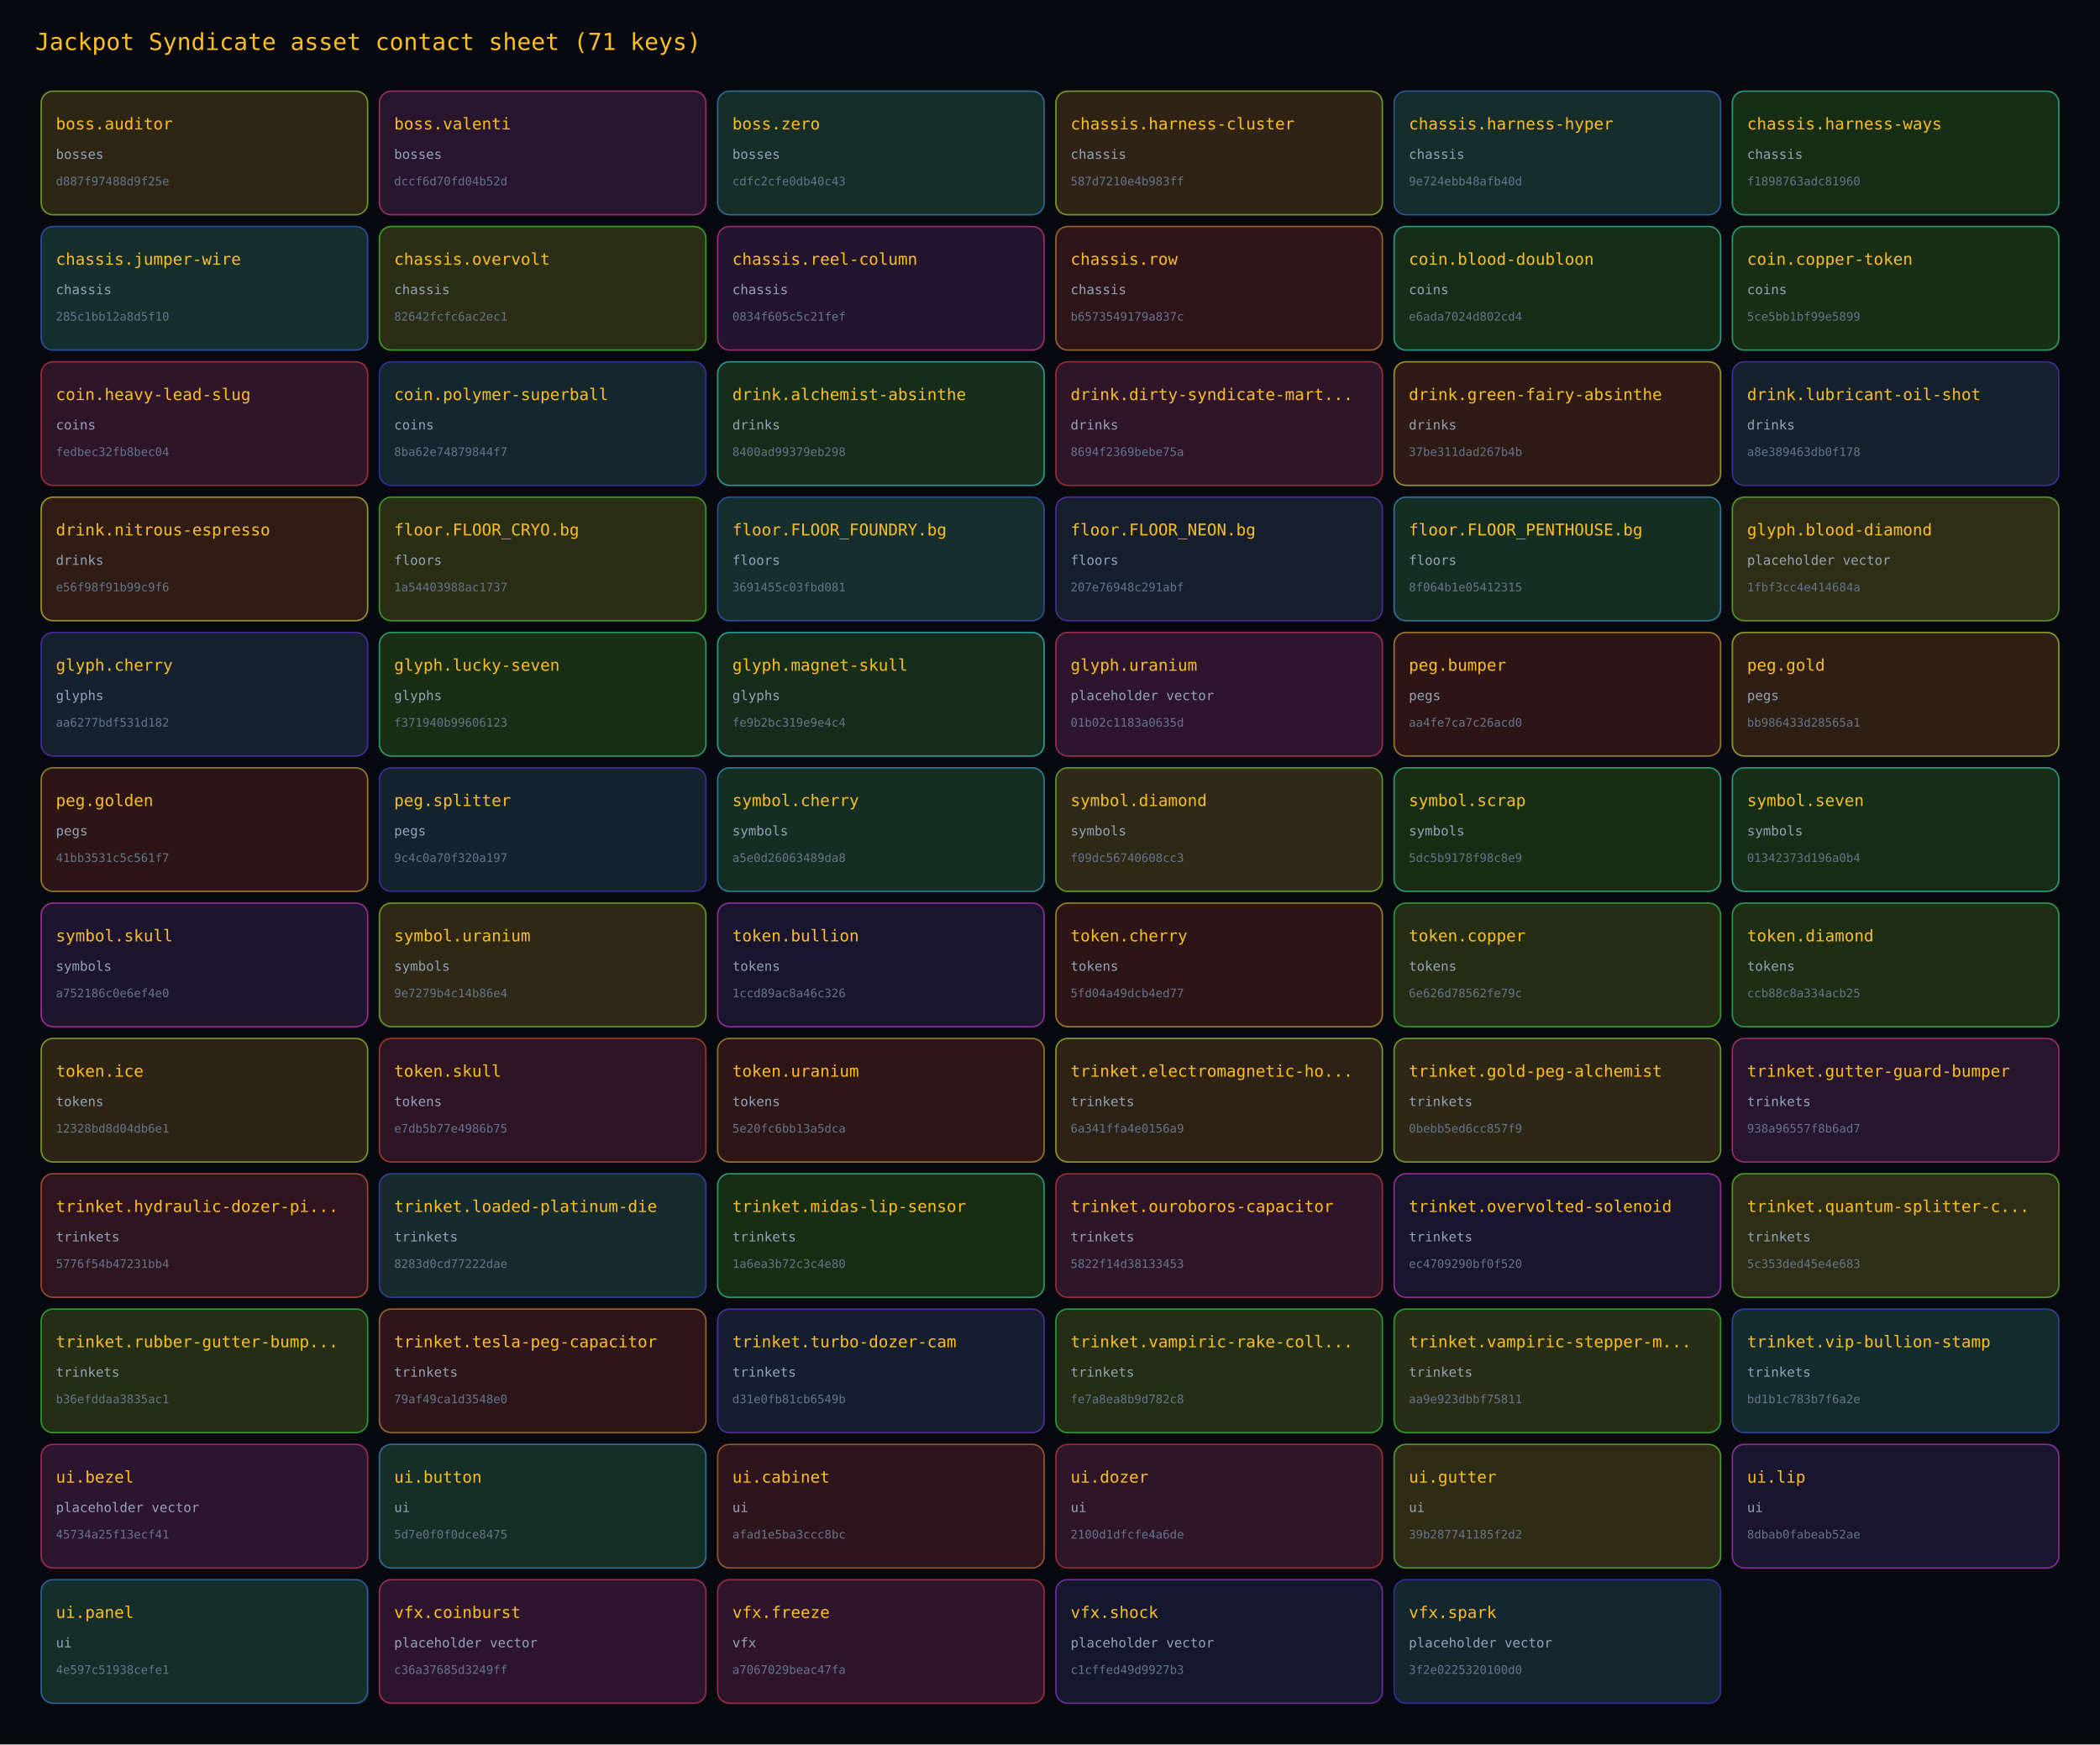
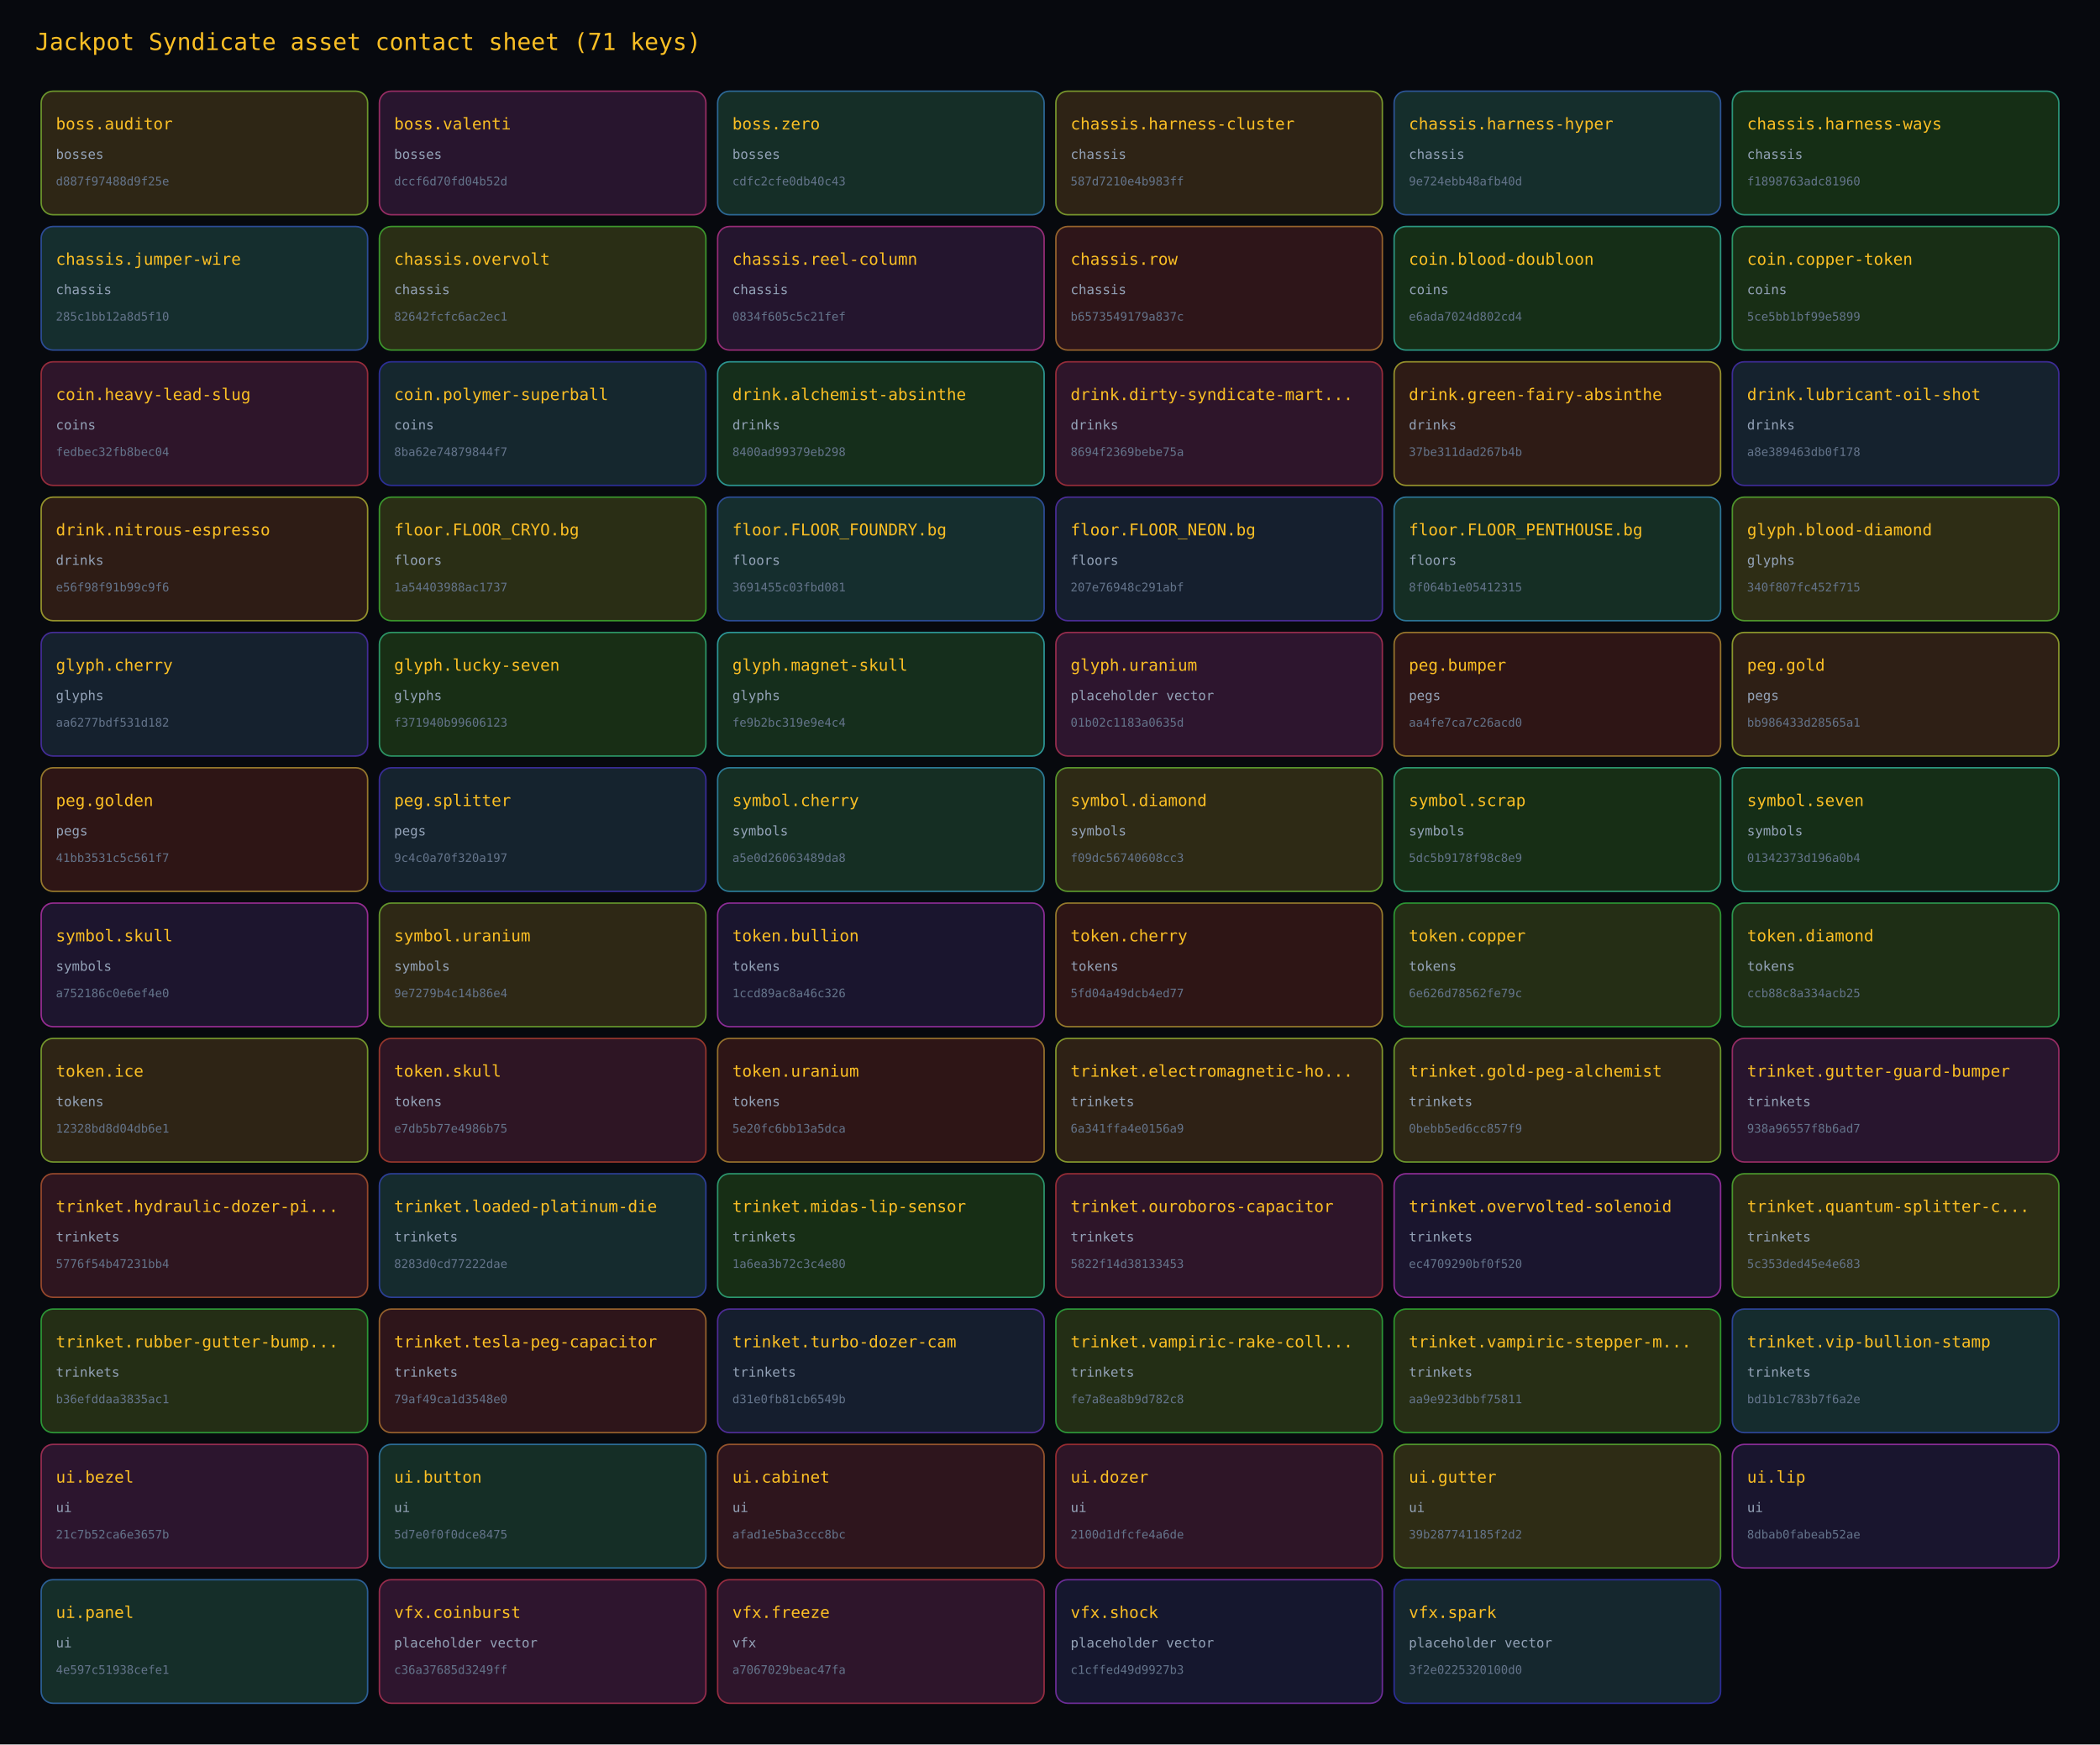
<svg xmlns="http://www.w3.org/2000/svg" width="1428" height="1186" viewBox="0 0 1428 1186">
  <rect width="1428" height="1186" fill="#07090e" />
  <text x="24" y="34" font-family="monospace" font-size="16" fill="#fbbf24">Jackpot Syndicate asset contact sheet (71 keys)</text>
  <rect x="28" y="62" width="222" height="84" rx="8" fill="hsl(42 38% 13%)" stroke="hsl(84 55% 38%)" />
  <text x="38" y="88" font-family="monospace" font-size="11" fill="#fbbf24">boss.auditor</text>
  <text x="38" y="108" font-family="monospace" font-size="9" fill="#94a3b8">bosses</text>
  <text x="38" y="126" font-family="monospace" font-size="8" fill="#64748b">d887f97488d9f25e</text>
  <rect x="258" y="62" width="222" height="84" rx="8" fill="hsl(287 38% 13%)" stroke="hsl(329 55% 38%)" />
  <text x="268" y="88" font-family="monospace" font-size="11" fill="#fbbf24">boss.valenti</text>
  <text x="268" y="108" font-family="monospace" font-size="9" fill="#94a3b8">bosses</text>
  <text x="268" y="126" font-family="monospace" font-size="8" fill="#64748b">dccf6d70fd04b52d</text>
  <rect x="488" y="62" width="222" height="84" rx="8" fill="hsl(164 38% 13%)" stroke="hsl(206 55% 38%)" />
  <text x="498" y="88" font-family="monospace" font-size="11" fill="#fbbf24">boss.zero</text>
  <text x="498" y="108" font-family="monospace" font-size="9" fill="#94a3b8">bosses</text>
  <text x="498" y="126" font-family="monospace" font-size="8" fill="#64748b">cdfc2cfe0db40c43</text>
  <rect x="718" y="62" width="222" height="84" rx="8" fill="hsl(35 38% 13%)" stroke="hsl(77 55% 38%)" />
  <text x="728" y="88" font-family="monospace" font-size="11" fill="#fbbf24">chassis.harness-cluster</text>
  <text x="728" y="108" font-family="monospace" font-size="9" fill="#94a3b8">chassis</text>
  <text x="728" y="126" font-family="monospace" font-size="8" fill="#64748b">587d7210e4b983ff</text>
  <rect x="948" y="62" width="222" height="84" rx="8" fill="hsl(175 38% 13%)" stroke="hsl(217 55% 38%)" />
  <text x="958" y="88" font-family="monospace" font-size="11" fill="#fbbf24">chassis.harness-hyper</text>
  <text x="958" y="108" font-family="monospace" font-size="9" fill="#94a3b8">chassis</text>
  <text x="958" y="126" font-family="monospace" font-size="8" fill="#64748b">9e724ebb48afb40d</text>
  <rect x="1178" y="62" width="222" height="84" rx="8" fill="hsl(122 38% 13%)" stroke="hsl(164 55% 38%)" />
  <text x="1188" y="88" font-family="monospace" font-size="11" fill="#fbbf24">chassis.harness-ways</text>
  <text x="1188" y="108" font-family="monospace" font-size="9" fill="#94a3b8">chassis</text>
  <text x="1188" y="126" font-family="monospace" font-size="8" fill="#64748b">f1898763adc81960</text>
  <rect x="28" y="154" width="222" height="84" rx="8" fill="hsl(180 38% 13%)" stroke="hsl(222 55% 38%)" />
  <text x="38" y="180" font-family="monospace" font-size="11" fill="#fbbf24">chassis.jumper-wire</text>
  <text x="38" y="200" font-family="monospace" font-size="9" fill="#94a3b8">chassis</text>
  <text x="38" y="218" font-family="monospace" font-size="8" fill="#64748b">285c1bb12a8d5f10</text>
  <rect x="258" y="154" width="222" height="84" rx="8" fill="hsl(68 38% 13%)" stroke="hsl(110 55% 38%)" />
  <text x="268" y="180" font-family="monospace" font-size="11" fill="#fbbf24">chassis.overvolt</text>
  <text x="268" y="200" font-family="monospace" font-size="9" fill="#94a3b8">chassis</text>
  <text x="268" y="218" font-family="monospace" font-size="8" fill="#64748b">82642fcfc6ac2ec1</text>
  <rect x="488" y="154" width="222" height="84" rx="8" fill="hsl(276 38% 13%)" stroke="hsl(318 55% 38%)" />
  <text x="498" y="180" font-family="monospace" font-size="11" fill="#fbbf24">chassis.reel-column</text>
  <text x="498" y="200" font-family="monospace" font-size="9" fill="#94a3b8">chassis</text>
  <text x="498" y="218" font-family="monospace" font-size="8" fill="#64748b">0834f605c5c21fef</text>
  <rect x="718" y="154" width="222" height="84" rx="8" fill="hsl(349 38% 13%)" stroke="hsl(31 55% 38%)" />
  <text x="728" y="180" font-family="monospace" font-size="11" fill="#fbbf24">chassis.row</text>
  <text x="728" y="200" font-family="monospace" font-size="9" fill="#94a3b8">chassis</text>
  <text x="728" y="218" font-family="monospace" font-size="8" fill="#64748b">b6573549179a837c</text>
  <rect x="948" y="154" width="222" height="84" rx="8" fill="hsl(126 38% 13%)" stroke="hsl(168 55% 38%)" />
  <text x="958" y="180" font-family="monospace" font-size="11" fill="#fbbf24">coin.blood-doubloon</text>
  <text x="958" y="200" font-family="monospace" font-size="9" fill="#94a3b8">coins</text>
  <text x="958" y="218" font-family="monospace" font-size="8" fill="#64748b">e6ada7024d802cd4</text>
  <rect x="1178" y="154" width="222" height="84" rx="8" fill="hsl(112 38% 13%)" stroke="hsl(154 55% 38%)" />
  <text x="1188" y="180" font-family="monospace" font-size="11" fill="#fbbf24">coin.copper-token</text>
  <text x="1188" y="200" font-family="monospace" font-size="9" fill="#94a3b8">coins</text>
  <text x="1188" y="218" font-family="monospace" font-size="8" fill="#64748b">5ce5bb1bf99e5899</text>
  <rect x="28" y="246" width="222" height="84" rx="8" fill="hsl(309 38% 13%)" stroke="hsl(351 55% 38%)" />
  <text x="38" y="272" font-family="monospace" font-size="11" fill="#fbbf24">coin.heavy-lead-slug</text>
  <text x="38" y="292" font-family="monospace" font-size="9" fill="#94a3b8">coins</text>
  <text x="38" y="310" font-family="monospace" font-size="8" fill="#64748b">fedbec32fb8bec04</text>
  <rect x="258" y="246" width="222" height="84" rx="8" fill="hsl(196 38% 13%)" stroke="hsl(238 55% 38%)" />
  <text x="268" y="272" font-family="monospace" font-size="11" fill="#fbbf24">coin.polymer-superball</text>
  <text x="268" y="292" font-family="monospace" font-size="9" fill="#94a3b8">coins</text>
  <text x="268" y="310" font-family="monospace" font-size="8" fill="#64748b">8ba62e74879844f7</text>
  <rect x="488" y="246" width="222" height="84" rx="8" fill="hsl(135 38% 13%)" stroke="hsl(177 55% 38%)" />
  <text x="498" y="272" font-family="monospace" font-size="11" fill="#fbbf24">drink.alchemist-absinthe</text>
  <text x="498" y="292" font-family="monospace" font-size="9" fill="#94a3b8">drinks</text>
  <text x="498" y="310" font-family="monospace" font-size="8" fill="#64748b">8400ad99379eb298</text>
  <rect x="718" y="246" width="222" height="84" rx="8" fill="hsl(310 38% 13%)" stroke="hsl(352 55% 38%)" />
  <text x="728" y="272" font-family="monospace" font-size="11" fill="#fbbf24">drink.dirty-syndicate-mart...</text>
  <text x="728" y="292" font-family="monospace" font-size="9" fill="#94a3b8">drinks</text>
  <text x="728" y="310" font-family="monospace" font-size="8" fill="#64748b">8694f2369bebe75a</text>
  <rect x="948" y="246" width="222" height="84" rx="8" fill="hsl(15 38% 13%)" stroke="hsl(57 55% 38%)" />
  <text x="958" y="272" font-family="monospace" font-size="11" fill="#fbbf24">drink.green-fairy-absinthe</text>
  <text x="958" y="292" font-family="monospace" font-size="9" fill="#94a3b8">drinks</text>
  <text x="958" y="310" font-family="monospace" font-size="8" fill="#64748b">37be311dad267b4b</text>
  <rect x="1178" y="246" width="222" height="84" rx="8" fill="hsl(208 38% 13%)" stroke="hsl(250 55% 38%)" />
  <text x="1188" y="272" font-family="monospace" font-size="11" fill="#fbbf24">drink.lubricant-oil-shot</text>
  <text x="1188" y="292" font-family="monospace" font-size="9" fill="#94a3b8">drinks</text>
  <text x="1188" y="310" font-family="monospace" font-size="8" fill="#64748b">a8e389463db0f178</text>
  <rect x="28" y="338" width="222" height="84" rx="8" fill="hsl(17 38% 13%)" stroke="hsl(59 55% 38%)" />
  <text x="38" y="364" font-family="monospace" font-size="11" fill="#fbbf24">drink.nitrous-espresso</text>
  <text x="38" y="384" font-family="monospace" font-size="9" fill="#94a3b8">drinks</text>
  <text x="38" y="402" font-family="monospace" font-size="8" fill="#64748b">e56f98f91b99c9f6</text>
  <rect x="258" y="338" width="222" height="84" rx="8" fill="hsl(70 38% 13%)" stroke="hsl(112 55% 38%)" />
  <text x="268" y="364" font-family="monospace" font-size="11" fill="#fbbf24">floor.FLOOR_CRYO.bg</text>
  <text x="268" y="384" font-family="monospace" font-size="9" fill="#94a3b8">floors</text>
  <text x="268" y="402" font-family="monospace" font-size="8" fill="#64748b">1a54403988ac1737</text>
  <rect x="488" y="338" width="222" height="84" rx="8" fill="hsl(180 38% 13%)" stroke="hsl(222 55% 38%)" />
  <text x="498" y="364" font-family="monospace" font-size="11" fill="#fbbf24">floor.FLOOR_FOUNDRY.bg</text>
  <text x="498" y="384" font-family="monospace" font-size="9" fill="#94a3b8">floors</text>
  <text x="498" y="402" font-family="monospace" font-size="8" fill="#64748b">3691455c03fbd081</text>
  <rect x="718" y="338" width="222" height="84" rx="8" fill="hsl(215 38% 13%)" stroke="hsl(257 55% 38%)" />
  <text x="728" y="364" font-family="monospace" font-size="11" fill="#fbbf24">floor.FLOOR_NEON.bg</text>
  <text x="728" y="384" font-family="monospace" font-size="9" fill="#94a3b8">floors</text>
  <text x="728" y="402" font-family="monospace" font-size="8" fill="#64748b">207e76948c291abf</text>
  <rect x="948" y="338" width="222" height="84" rx="8" fill="hsl(157 38% 13%)" stroke="hsl(199 55% 38%)" />
  <text x="958" y="364" font-family="monospace" font-size="11" fill="#fbbf24">floor.FLOOR_PENTHOUSE.bg</text>
  <text x="958" y="384" font-family="monospace" font-size="9" fill="#94a3b8">floors</text>
  <text x="958" y="402" font-family="monospace" font-size="8" fill="#64748b">8f064b1e05412315</text>
  <rect x="1178" y="338" width="222" height="84" rx="8" fill="hsl(58 38% 13%)" stroke="hsl(100 55% 38%)" />
  <text x="1188" y="364" font-family="monospace" font-size="11" fill="#fbbf24">glyph.blood-diamond</text>
-   <text x="1188" y="384" font-family="monospace" font-size="9" fill="#94a3b8">placeholder vector</text>
-   <text x="1188" y="402" font-family="monospace" font-size="8" fill="#64748b">1fbf3cc4e414684a</text>
+   <text x="1188" y="384" font-family="monospace" font-size="9" fill="#94a3b8">glyphs</text>
+   <text x="1188" y="402" font-family="monospace" font-size="8" fill="#64748b">340f807fc452f715</text>
  <rect x="28" y="430" width="222" height="84" rx="8" fill="hsl(211 38% 13%)" stroke="hsl(253 55% 38%)" />
  <text x="38" y="456" font-family="monospace" font-size="11" fill="#fbbf24">glyph.cherry</text>
  <text x="38" y="476" font-family="monospace" font-size="9" fill="#94a3b8">glyphs</text>
  <text x="38" y="494" font-family="monospace" font-size="8" fill="#64748b">aa6277bdf531d182</text>
  <rect x="258" y="430" width="222" height="84" rx="8" fill="hsl(111 38% 13%)" stroke="hsl(153 55% 38%)" />
  <text x="268" y="456" font-family="monospace" font-size="11" fill="#fbbf24">glyph.lucky-seven</text>
  <text x="268" y="476" font-family="monospace" font-size="9" fill="#94a3b8">glyphs</text>
  <text x="268" y="494" font-family="monospace" font-size="8" fill="#64748b">f371940b99606123</text>
  <rect x="488" y="430" width="222" height="84" rx="8" fill="hsl(138 38% 13%)" stroke="hsl(180 55% 38%)" />
  <text x="498" y="456" font-family="monospace" font-size="11" fill="#fbbf24">glyph.magnet-skull</text>
  <text x="498" y="476" font-family="monospace" font-size="9" fill="#94a3b8">glyphs</text>
  <text x="498" y="494" font-family="monospace" font-size="8" fill="#64748b">fe9b2bc319e9e4c4</text>
  <rect x="718" y="430" width="222" height="84" rx="8" fill="hsl(299 38% 13%)" stroke="hsl(341 55% 38%)" />
  <text x="728" y="456" font-family="monospace" font-size="11" fill="#fbbf24">glyph.uranium</text>
  <text x="728" y="476" font-family="monospace" font-size="9" fill="#94a3b8">placeholder vector</text>
  <text x="728" y="494" font-family="monospace" font-size="8" fill="#64748b">01b02c1183a0635d</text>
  <rect x="948" y="430" width="222" height="84" rx="8" fill="hsl(359 38% 13%)" stroke="hsl(41 55% 38%)" />
  <text x="958" y="456" font-family="monospace" font-size="11" fill="#fbbf24">peg.bumper</text>
  <text x="958" y="476" font-family="monospace" font-size="9" fill="#94a3b8">pegs</text>
  <text x="958" y="494" font-family="monospace" font-size="8" fill="#64748b">aa4fe7ca7c26acd0</text>
  <rect x="1178" y="430" width="222" height="84" rx="8" fill="hsl(25 38% 13%)" stroke="hsl(67 55% 38%)" />
  <text x="1188" y="456" font-family="monospace" font-size="11" fill="#fbbf24">peg.gold</text>
  <text x="1188" y="476" font-family="monospace" font-size="9" fill="#94a3b8">pegs</text>
  <text x="1188" y="494" font-family="monospace" font-size="8" fill="#64748b">bb986433d28565a1</text>
  <rect x="28" y="522" width="222" height="84" rx="8" fill="hsl(1 38% 13%)" stroke="hsl(43 55% 38%)" />
  <text x="38" y="548" font-family="monospace" font-size="11" fill="#fbbf24">peg.golden</text>
  <text x="38" y="568" font-family="monospace" font-size="9" fill="#94a3b8">pegs</text>
  <text x="38" y="586" font-family="monospace" font-size="8" fill="#64748b">41bb3531c5c561f7</text>
  <rect x="258" y="522" width="222" height="84" rx="8" fill="hsl(205 38% 13%)" stroke="hsl(247 55% 38%)" />
  <text x="268" y="548" font-family="monospace" font-size="11" fill="#fbbf24">peg.splitter</text>
  <text x="268" y="568" font-family="monospace" font-size="9" fill="#94a3b8">pegs</text>
  <text x="268" y="586" font-family="monospace" font-size="8" fill="#64748b">9c4c0a70f320a197</text>
  <rect x="488" y="522" width="222" height="84" rx="8" fill="hsl(154 38% 13%)" stroke="hsl(196 55% 38%)" />
  <text x="498" y="548" font-family="monospace" font-size="11" fill="#fbbf24">symbol.cherry</text>
  <text x="498" y="568" font-family="monospace" font-size="9" fill="#94a3b8">symbols</text>
  <text x="498" y="586" font-family="monospace" font-size="8" fill="#64748b">a5e0d26063489da8</text>
  <rect x="718" y="522" width="222" height="84" rx="8" fill="hsl(52 38% 13%)" stroke="hsl(94 55% 38%)" />
  <text x="728" y="548" font-family="monospace" font-size="11" fill="#fbbf24">symbol.diamond</text>
  <text x="728" y="568" font-family="monospace" font-size="9" fill="#94a3b8">symbols</text>
  <text x="728" y="586" font-family="monospace" font-size="8" fill="#64748b">f09dc56740608cc3</text>
  <rect x="948" y="522" width="222" height="84" rx="8" fill="hsl(114 38% 13%)" stroke="hsl(156 55% 38%)" />
  <text x="958" y="548" font-family="monospace" font-size="11" fill="#fbbf24">symbol.scrap</text>
  <text x="958" y="568" font-family="monospace" font-size="9" fill="#94a3b8">symbols</text>
  <text x="958" y="586" font-family="monospace" font-size="8" fill="#64748b">5dc5b9178f98c8e9</text>
  <rect x="1178" y="522" width="222" height="84" rx="8" fill="hsl(125 38% 13%)" stroke="hsl(167 55% 38%)" />
  <text x="1188" y="548" font-family="monospace" font-size="11" fill="#fbbf24">symbol.seven</text>
  <text x="1188" y="568" font-family="monospace" font-size="9" fill="#94a3b8">symbols</text>
  <text x="1188" y="586" font-family="monospace" font-size="8" fill="#64748b">01342373d196a0b4</text>
  <rect x="28" y="614" width="222" height="84" rx="8" fill="hsl(261 38% 13%)" stroke="hsl(303 55% 38%)" />
  <text x="38" y="640" font-family="monospace" font-size="11" fill="#fbbf24">symbol.skull</text>
  <text x="38" y="660" font-family="monospace" font-size="9" fill="#94a3b8">symbols</text>
  <text x="38" y="678" font-family="monospace" font-size="8" fill="#64748b">a752186c0e6ef4e0</text>
  <rect x="258" y="614" width="222" height="84" rx="8" fill="hsl(46 38% 13%)" stroke="hsl(88 55% 38%)" />
  <text x="268" y="640" font-family="monospace" font-size="11" fill="#fbbf24">symbol.uranium</text>
  <text x="268" y="660" font-family="monospace" font-size="9" fill="#94a3b8">symbols</text>
  <text x="268" y="678" font-family="monospace" font-size="8" fill="#64748b">9e7279b4c14b86e4</text>
  <rect x="488" y="614" width="222" height="84" rx="8" fill="hsl(252 38% 13%)" stroke="hsl(294 55% 38%)" />
  <text x="498" y="640" font-family="monospace" font-size="11" fill="#fbbf24">token.bullion</text>
  <text x="498" y="660" font-family="monospace" font-size="9" fill="#94a3b8">tokens</text>
  <text x="498" y="678" font-family="monospace" font-size="8" fill="#64748b">1ccd89ac8a46c326</text>
  <rect x="718" y="614" width="222" height="84" rx="8" fill="hsl(2 38% 13%)" stroke="hsl(44 55% 38%)" />
  <text x="728" y="640" font-family="monospace" font-size="11" fill="#fbbf24">token.cherry</text>
  <text x="728" y="660" font-family="monospace" font-size="9" fill="#94a3b8">tokens</text>
  <text x="728" y="678" font-family="monospace" font-size="8" fill="#64748b">5fd04a49dcb4ed77</text>
  <rect x="948" y="614" width="222" height="84" rx="8" fill="hsl(82 38% 13%)" stroke="hsl(124 55% 38%)" />
  <text x="958" y="640" font-family="monospace" font-size="11" fill="#fbbf24">token.copper</text>
  <text x="958" y="660" font-family="monospace" font-size="9" fill="#94a3b8">tokens</text>
  <text x="958" y="678" font-family="monospace" font-size="8" fill="#64748b">6e626d78562fe79c</text>
  <rect x="1178" y="614" width="222" height="84" rx="8" fill="hsl(97 38% 13%)" stroke="hsl(139 55% 38%)" />
  <text x="1188" y="640" font-family="monospace" font-size="11" fill="#fbbf24">token.diamond</text>
  <text x="1188" y="660" font-family="monospace" font-size="9" fill="#94a3b8">tokens</text>
  <text x="1188" y="678" font-family="monospace" font-size="8" fill="#64748b">ccb88c8a334acb25</text>
  <rect x="28" y="706" width="222" height="84" rx="8" fill="hsl(37 38% 13%)" stroke="hsl(79 55% 38%)" />
  <text x="38" y="732" font-family="monospace" font-size="11" fill="#fbbf24">token.ice</text>
  <text x="38" y="752" font-family="monospace" font-size="9" fill="#94a3b8">tokens</text>
  <text x="38" y="770" font-family="monospace" font-size="8" fill="#64748b">12328bd8d04db6e1</text>
  <rect x="258" y="706" width="222" height="84" rx="8" fill="hsl(324 38% 13%)" stroke="hsl(6 55% 38%)" />
  <text x="268" y="732" font-family="monospace" font-size="11" fill="#fbbf24">token.skull</text>
  <text x="268" y="752" font-family="monospace" font-size="9" fill="#94a3b8">tokens</text>
  <text x="268" y="770" font-family="monospace" font-size="8" fill="#64748b">e7db5b77e4986b75</text>
  <rect x="488" y="706" width="222" height="84" rx="8" fill="hsl(357 38% 13%)" stroke="hsl(39 55% 38%)" />
  <text x="498" y="732" font-family="monospace" font-size="11" fill="#fbbf24">token.uranium</text>
  <text x="498" y="752" font-family="monospace" font-size="9" fill="#94a3b8">tokens</text>
  <text x="498" y="770" font-family="monospace" font-size="8" fill="#64748b">5e20fc6bb13a5dca</text>
  <rect x="718" y="706" width="222" height="84" rx="8" fill="hsl(29 38% 13%)" stroke="hsl(71 55% 38%)" />
  <text x="728" y="732" font-family="monospace" font-size="11" fill="#fbbf24">trinket.electromagnetic-ho...</text>
  <text x="728" y="752" font-family="monospace" font-size="9" fill="#94a3b8">trinkets</text>
  <text x="728" y="770" font-family="monospace" font-size="8" fill="#64748b">6a341ffa4e0156a9</text>
  <rect x="948" y="706" width="222" height="84" rx="8" fill="hsl(43 38% 13%)" stroke="hsl(85 55% 38%)" />
  <text x="958" y="732" font-family="monospace" font-size="11" fill="#fbbf24">trinket.gold-peg-alchemist</text>
  <text x="958" y="752" font-family="monospace" font-size="9" fill="#94a3b8">trinkets</text>
  <text x="958" y="770" font-family="monospace" font-size="8" fill="#64748b">0bebb5ed6cc857f9</text>
  <rect x="1178" y="706" width="222" height="84" rx="8" fill="hsl(286 38% 13%)" stroke="hsl(328 55% 38%)" />
  <text x="1188" y="732" font-family="monospace" font-size="11" fill="#fbbf24">trinket.gutter-guard-bumper</text>
  <text x="1188" y="752" font-family="monospace" font-size="9" fill="#94a3b8">trinkets</text>
  <text x="1188" y="770" font-family="monospace" font-size="8" fill="#64748b">938a96557f8b6ad7</text>
  <rect x="28" y="798" width="222" height="84" rx="8" fill="hsl(334 38% 13%)" stroke="hsl(16 55% 38%)" />
  <text x="38" y="824" font-family="monospace" font-size="11" fill="#fbbf24">trinket.hydraulic-dozer-pi...</text>
  <text x="38" y="844" font-family="monospace" font-size="9" fill="#94a3b8">trinkets</text>
  <text x="38" y="862" font-family="monospace" font-size="8" fill="#64748b">5776f54b47231bb4</text>
  <rect x="258" y="798" width="222" height="84" rx="8" fill="hsl(187 38% 13%)" stroke="hsl(229 55% 38%)" />
  <text x="268" y="824" font-family="monospace" font-size="11" fill="#fbbf24">trinket.loaded-platinum-die</text>
  <text x="268" y="844" font-family="monospace" font-size="9" fill="#94a3b8">trinkets</text>
  <text x="268" y="862" font-family="monospace" font-size="8" fill="#64748b">8283d0cd77222dae</text>
  <rect x="488" y="798" width="222" height="84" rx="8" fill="hsl(115 38% 13%)" stroke="hsl(157 55% 38%)" />
  <text x="498" y="824" font-family="monospace" font-size="11" fill="#fbbf24">trinket.midas-lip-sensor</text>
  <text x="498" y="844" font-family="monospace" font-size="9" fill="#94a3b8">trinkets</text>
  <text x="498" y="862" font-family="monospace" font-size="8" fill="#64748b">1a6ea3b72c3c4e80</text>
  <rect x="718" y="798" width="222" height="84" rx="8" fill="hsl(312 38% 13%)" stroke="hsl(354 55% 38%)" />
  <text x="728" y="824" font-family="monospace" font-size="11" fill="#fbbf24">trinket.ouroboros-capacitor</text>
  <text x="728" y="844" font-family="monospace" font-size="9" fill="#94a3b8">trinkets</text>
  <text x="728" y="862" font-family="monospace" font-size="8" fill="#64748b">5822f14d38133453</text>
  <rect x="948" y="798" width="222" height="84" rx="8" fill="hsl(253 38% 13%)" stroke="hsl(295 55% 38%)" />
  <text x="958" y="824" font-family="monospace" font-size="11" fill="#fbbf24">trinket.overvolted-solenoid</text>
  <text x="958" y="844" font-family="monospace" font-size="9" fill="#94a3b8">trinkets</text>
  <text x="958" y="862" font-family="monospace" font-size="8" fill="#64748b">ec4709290bf0f520</text>
  <rect x="1178" y="798" width="222" height="84" rx="8" fill="hsl(61 38% 13%)" stroke="hsl(103 55% 38%)" />
  <text x="1188" y="824" font-family="monospace" font-size="11" fill="#fbbf24">trinket.quantum-splitter-c...</text>
  <text x="1188" y="844" font-family="monospace" font-size="9" fill="#94a3b8">trinkets</text>
  <text x="1188" y="862" font-family="monospace" font-size="8" fill="#64748b">5c353ded45e4e683</text>
  <rect x="28" y="890" width="222" height="84" rx="8" fill="hsl(84 38% 13%)" stroke="hsl(126 55% 38%)" />
  <text x="38" y="916" font-family="monospace" font-size="11" fill="#fbbf24">trinket.rubber-gutter-bump...</text>
  <text x="38" y="936" font-family="monospace" font-size="9" fill="#94a3b8">trinkets</text>
  <text x="38" y="954" font-family="monospace" font-size="8" fill="#64748b">b36efddaa3835ac1</text>
  <rect x="258" y="890" width="222" height="84" rx="8" fill="hsl(348 38% 13%)" stroke="hsl(30 55% 38%)" />
  <text x="268" y="916" font-family="monospace" font-size="11" fill="#fbbf24">trinket.tesla-peg-capacitor</text>
  <text x="268" y="936" font-family="monospace" font-size="9" fill="#94a3b8">trinkets</text>
  <text x="268" y="954" font-family="monospace" font-size="8" fill="#64748b">79af49ca1d3548e0</text>
  <rect x="488" y="890" width="222" height="84" rx="8" fill="hsl(218 38% 13%)" stroke="hsl(260 55% 38%)" />
  <text x="498" y="916" font-family="monospace" font-size="11" fill="#fbbf24">trinket.turbo-dozer-cam</text>
  <text x="498" y="936" font-family="monospace" font-size="9" fill="#94a3b8">trinkets</text>
  <text x="498" y="954" font-family="monospace" font-size="8" fill="#64748b">d31e0fb81cb6549b</text>
  <rect x="718" y="890" width="222" height="84" rx="8" fill="hsl(85 38% 13%)" stroke="hsl(127 55% 38%)" />
  <text x="728" y="916" font-family="monospace" font-size="11" fill="#fbbf24">trinket.vampiric-rake-coll...</text>
  <text x="728" y="936" font-family="monospace" font-size="9" fill="#94a3b8">trinkets</text>
  <text x="728" y="954" font-family="monospace" font-size="8" fill="#64748b">fe7a8ea8b9d782c8</text>
  <rect x="948" y="890" width="222" height="84" rx="8" fill="hsl(77 38% 13%)" stroke="hsl(119 55% 38%)" />
  <text x="958" y="916" font-family="monospace" font-size="11" fill="#fbbf24">trinket.vampiric-stepper-m...</text>
  <text x="958" y="936" font-family="monospace" font-size="9" fill="#94a3b8">trinkets</text>
  <text x="958" y="954" font-family="monospace" font-size="8" fill="#64748b">aa9e923dbbf75811</text>
  <rect x="1178" y="890" width="222" height="84" rx="8" fill="hsl(184 38% 13%)" stroke="hsl(226 55% 38%)" />
  <text x="1188" y="916" font-family="monospace" font-size="11" fill="#fbbf24">trinket.vip-bullion-stamp</text>
  <text x="1188" y="936" font-family="monospace" font-size="9" fill="#94a3b8">trinkets</text>
  <text x="1188" y="954" font-family="monospace" font-size="8" fill="#64748b">bd1b1c783b7f6a2e</text>
  <rect x="28" y="982" width="222" height="84" rx="8" fill="hsl(297 38% 13%)" stroke="hsl(339 55% 38%)" />
  <text x="38" y="1008" font-family="monospace" font-size="11" fill="#fbbf24">ui.bezel</text>
-   <text x="38" y="1028" font-family="monospace" font-size="9" fill="#94a3b8">placeholder vector</text>
-   <text x="38" y="1046" font-family="monospace" font-size="8" fill="#64748b">45734a25f13ecf41</text>
+   <text x="38" y="1028" font-family="monospace" font-size="9" fill="#94a3b8">ui</text>
+   <text x="38" y="1046" font-family="monospace" font-size="8" fill="#64748b">21c7b52ca6e3657b</text>
  <rect x="258" y="982" width="222" height="84" rx="8" fill="hsl(161 38% 13%)" stroke="hsl(203 55% 38%)" />
  <text x="268" y="1008" font-family="monospace" font-size="11" fill="#fbbf24">ui.button</text>
  <text x="268" y="1028" font-family="monospace" font-size="9" fill="#94a3b8">ui</text>
  <text x="268" y="1046" font-family="monospace" font-size="8" fill="#64748b">5d7e0f0f0dce8475</text>
  <rect x="488" y="982" width="222" height="84" rx="8" fill="hsl(341 38% 13%)" stroke="hsl(23 55% 38%)" />
  <text x="498" y="1008" font-family="monospace" font-size="11" fill="#fbbf24">ui.cabinet</text>
  <text x="498" y="1028" font-family="monospace" font-size="9" fill="#94a3b8">ui</text>
  <text x="498" y="1046" font-family="monospace" font-size="8" fill="#64748b">afad1e5ba3ccc8bc</text>
  <rect x="718" y="982" width="222" height="84" rx="8" fill="hsl(315 38% 13%)" stroke="hsl(357 55% 38%)" />
  <text x="728" y="1008" font-family="monospace" font-size="11" fill="#fbbf24">ui.dozer</text>
  <text x="728" y="1028" font-family="monospace" font-size="9" fill="#94a3b8">ui</text>
  <text x="728" y="1046" font-family="monospace" font-size="8" fill="#64748b">2100d1dfcfe4a6de</text>
  <rect x="948" y="982" width="222" height="84" rx="8" fill="hsl(57 38% 13%)" stroke="hsl(99 55% 38%)" />
  <text x="958" y="1008" font-family="monospace" font-size="11" fill="#fbbf24">ui.gutter</text>
  <text x="958" y="1028" font-family="monospace" font-size="9" fill="#94a3b8">ui</text>
  <text x="958" y="1046" font-family="monospace" font-size="8" fill="#64748b">39b287741185f2d2</text>
  <rect x="1178" y="982" width="222" height="84" rx="8" fill="hsl(250 38% 13%)" stroke="hsl(292 55% 38%)" />
  <text x="1188" y="1008" font-family="monospace" font-size="11" fill="#fbbf24">ui.lip</text>
  <text x="1188" y="1028" font-family="monospace" font-size="9" fill="#94a3b8">ui</text>
  <text x="1188" y="1046" font-family="monospace" font-size="8" fill="#64748b">8dbab0fabeab52ae</text>
  <rect x="28" y="1074" width="222" height="84" rx="8" fill="hsl(169 38% 13%)" stroke="hsl(211 55% 38%)" />
  <text x="38" y="1100" font-family="monospace" font-size="11" fill="#fbbf24">ui.panel</text>
  <text x="38" y="1120" font-family="monospace" font-size="9" fill="#94a3b8">ui</text>
  <text x="38" y="1138" font-family="monospace" font-size="8" fill="#64748b">4e597c51938cefe1</text>
  <rect x="258" y="1074" width="222" height="84" rx="8" fill="hsl(300 38% 13%)" stroke="hsl(342 55% 38%)" />
  <text x="268" y="1100" font-family="monospace" font-size="11" fill="#fbbf24">vfx.coinburst</text>
  <text x="268" y="1120" font-family="monospace" font-size="9" fill="#94a3b8">placeholder vector</text>
  <text x="268" y="1138" font-family="monospace" font-size="8" fill="#64748b">c36a37685d3249ff</text>
  <rect x="488" y="1074" width="222" height="84" rx="8" fill="hsl(306 38% 13%)" stroke="hsl(348 55% 38%)" />
  <text x="498" y="1100" font-family="monospace" font-size="11" fill="#fbbf24">vfx.freeze</text>
  <text x="498" y="1120" font-family="monospace" font-size="9" fill="#94a3b8">vfx</text>
  <text x="498" y="1138" font-family="monospace" font-size="8" fill="#64748b">a7067029beac47fa</text>
  <rect x="718" y="1074" width="222" height="84" rx="8" fill="hsl(234 38% 13%)" stroke="hsl(276 55% 38%)" />
  <text x="728" y="1100" font-family="monospace" font-size="11" fill="#fbbf24">vfx.shock</text>
  <text x="728" y="1120" font-family="monospace" font-size="9" fill="#94a3b8">placeholder vector</text>
  <text x="728" y="1138" font-family="monospace" font-size="8" fill="#64748b">c1cffed49d9927b3</text>
  <rect x="948" y="1074" width="222" height="84" rx="8" fill="hsl(197 38% 13%)" stroke="hsl(239 55% 38%)" />
  <text x="958" y="1100" font-family="monospace" font-size="11" fill="#fbbf24">vfx.spark</text>
  <text x="958" y="1120" font-family="monospace" font-size="9" fill="#94a3b8">placeholder vector</text>
  <text x="958" y="1138" font-family="monospace" font-size="8" fill="#64748b">3f2e0225320100d0</text>
</svg>
